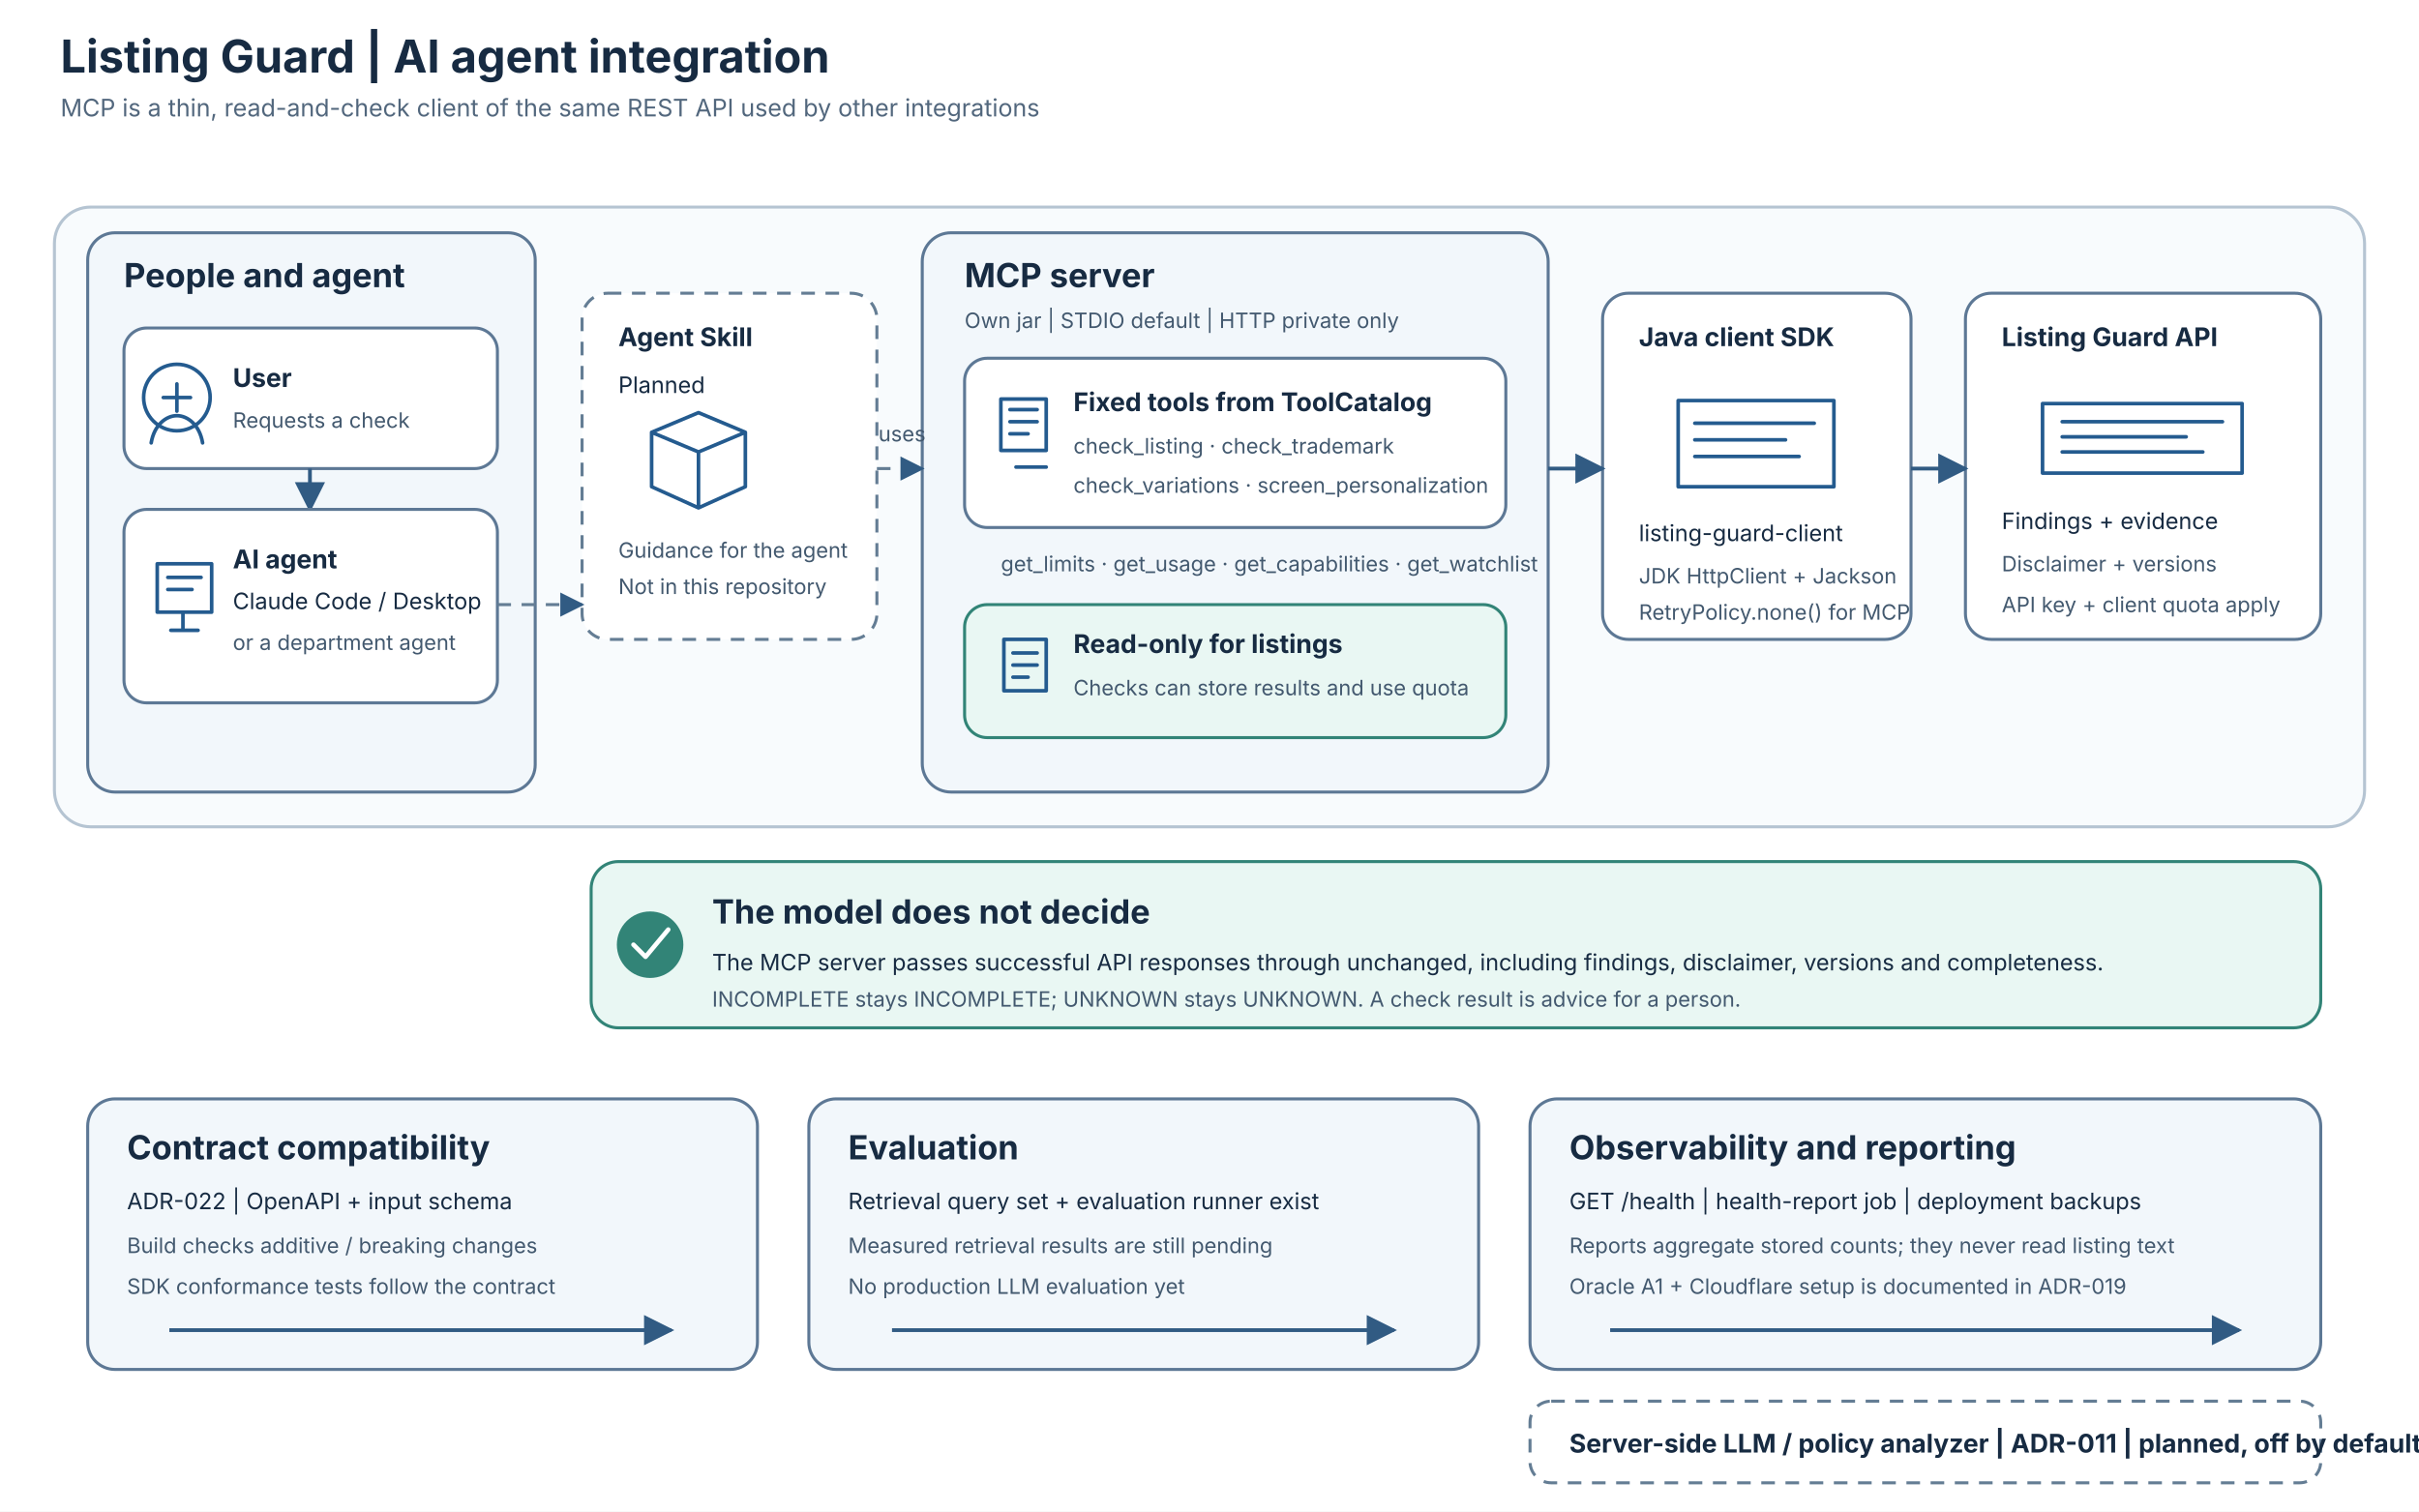
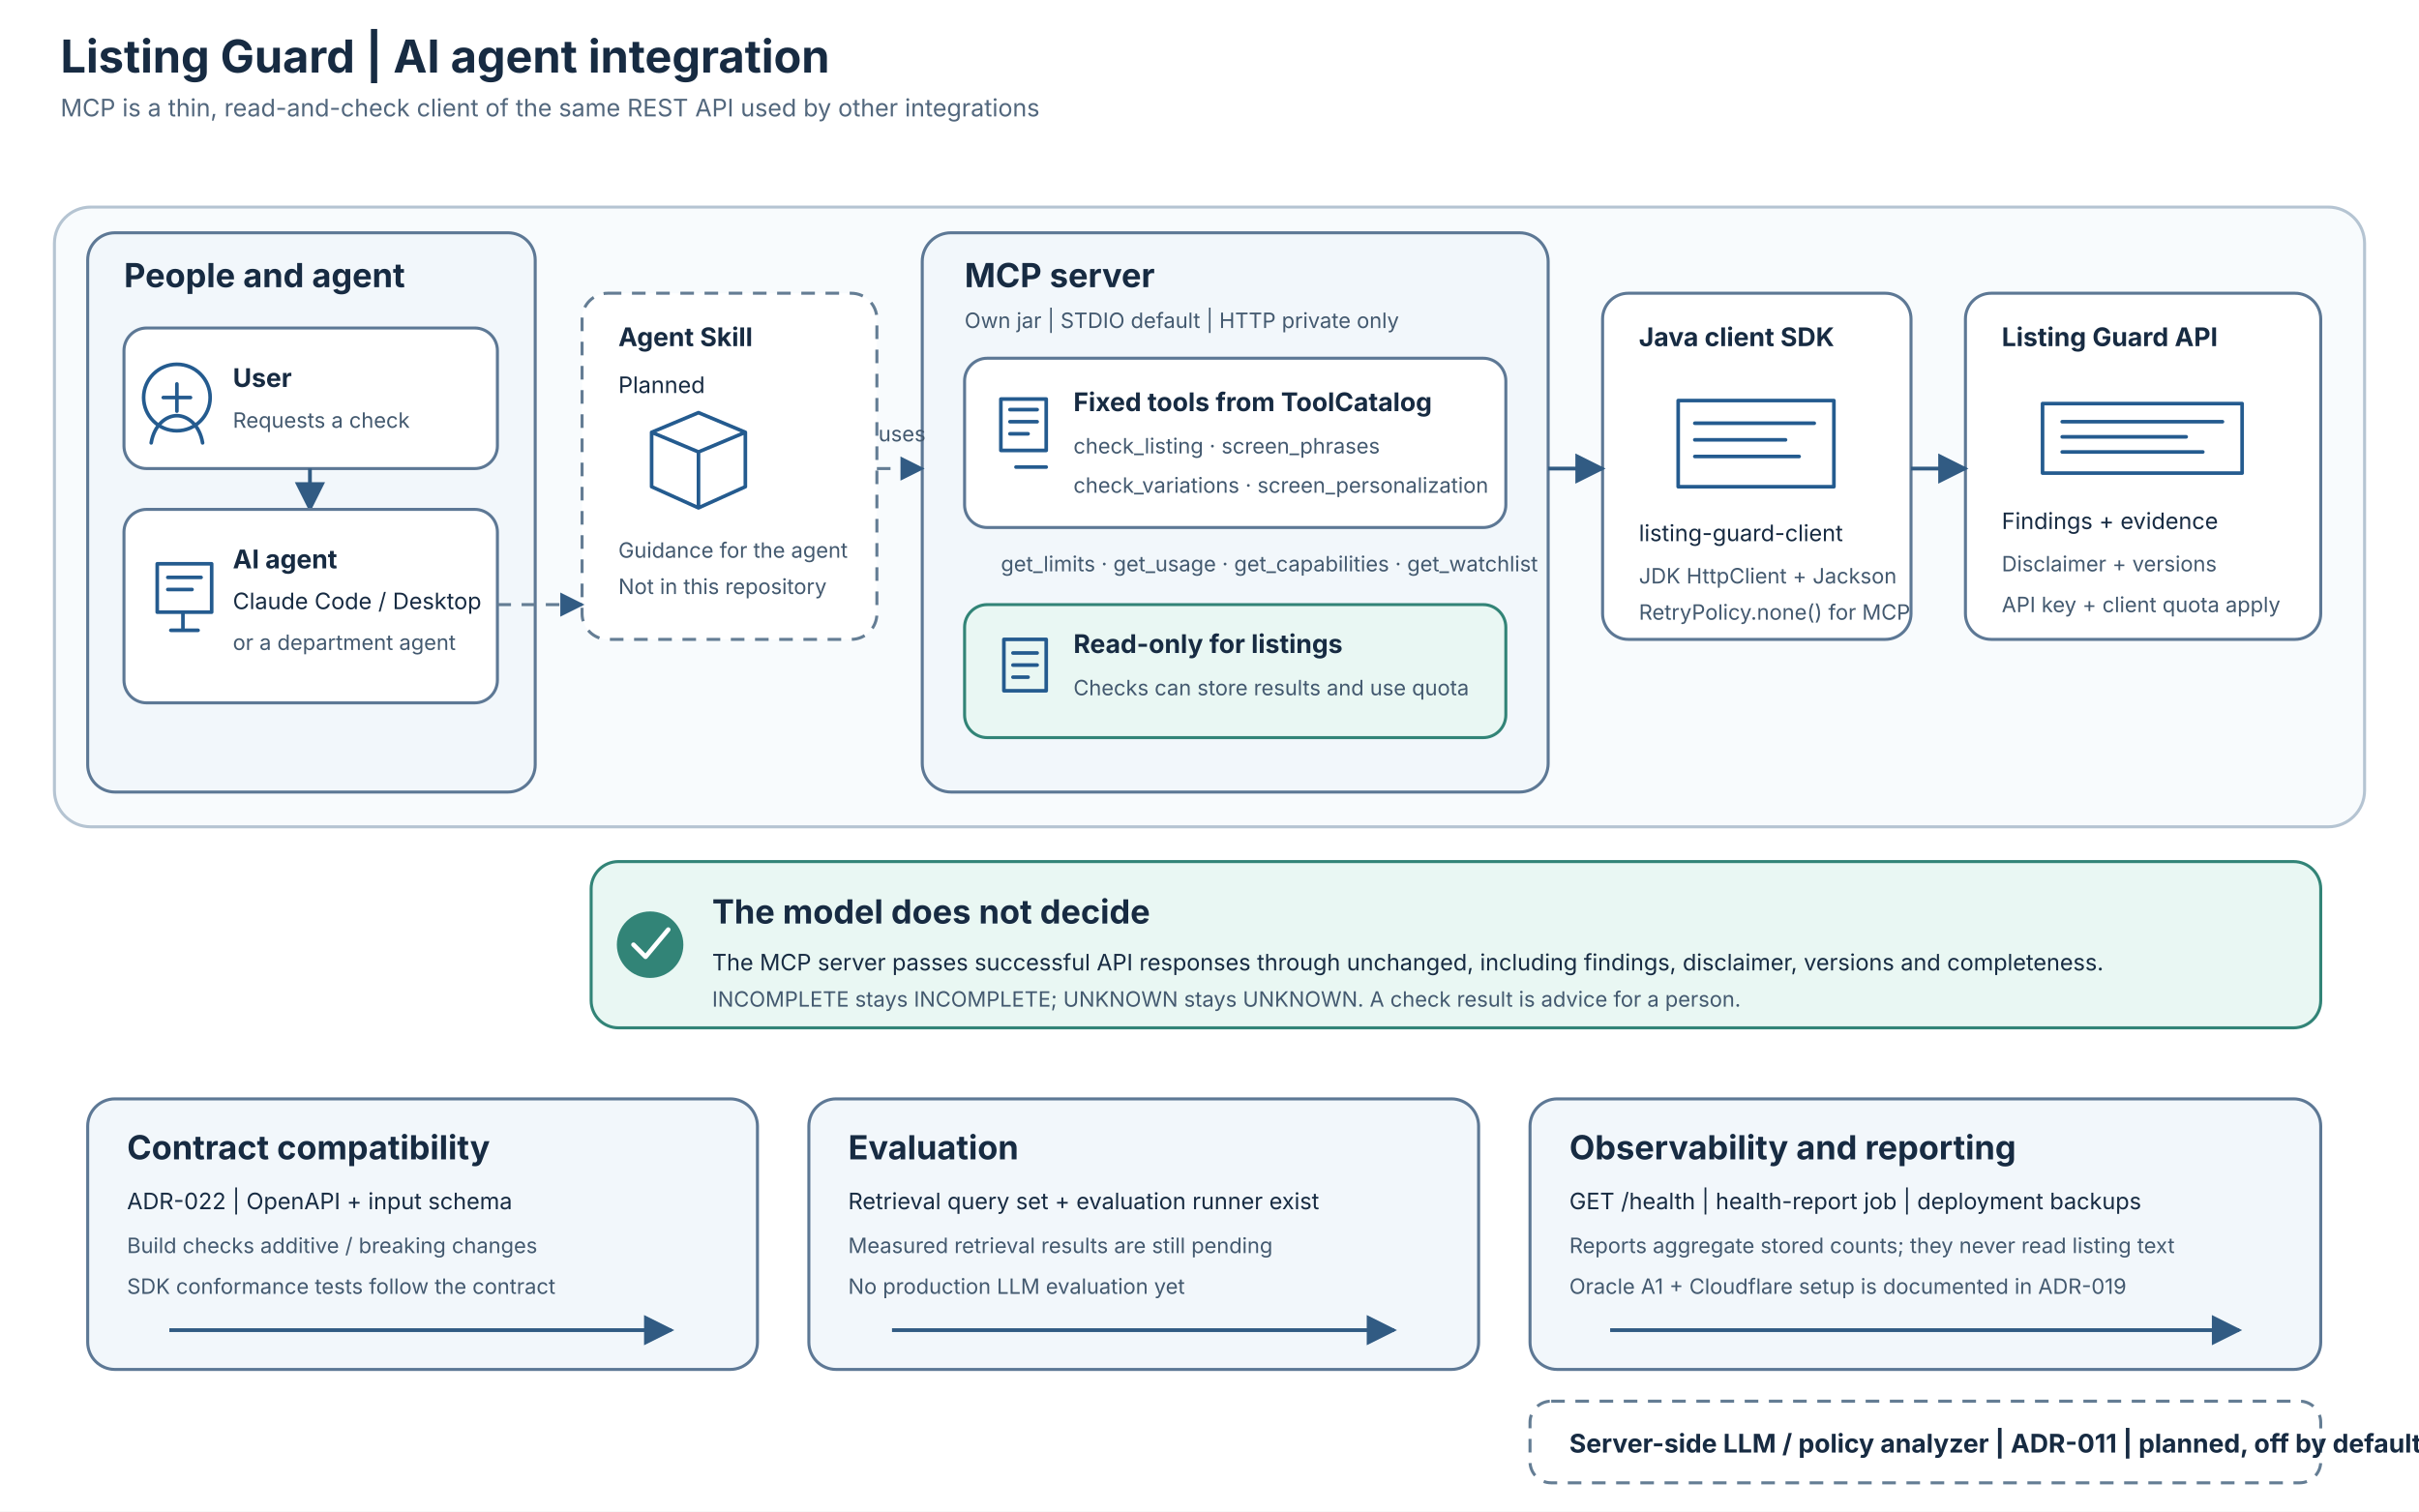
<svg xmlns="http://www.w3.org/2000/svg" width="1600" height="1000" viewBox="0 0 1600 1000" role="img" aria-labelledby="title desc">
  <defs>
    <marker id="arrow" viewBox="0 0 10 10" refX="9" refY="5" markerWidth="8" markerHeight="8" orient="auto">
      <path d="M0 0 10 5 0 10Z" fill="#315b83" />
    </marker>
    <style>
      text{font-family:system-ui,-apple-system,BlinkMacSystemFont,"Segoe UI",sans-serif;fill:#172b42}.title{font-size:30px;font-weight:700}.subtitle{font-size:16px;fill:#52677d}.head{font-size:22px;font-weight:700}.label{font-size:17px;font-weight:700}.body{font-size:15px}.small{font-size:14px;fill:#43596f}.tiny{font-size:14px;font-weight:700}
      .card{fill:#fff;stroke:#5d7895;stroke-width:2}.soft{fill:#f2f7fb;stroke:#5d7895;stroke-width:2}.planned{fill:#fff;stroke:#647d94;stroke-width:2;stroke-dasharray:9 7}.green{fill:#e9f7f3;stroke:#328477;stroke-width:2}.line{fill:none;stroke:#315b83;stroke-width:2.5;marker-end:url(#arrow)}.dash{fill:none;stroke:#647d94;stroke-width:2;stroke-dasharray:9 7;marker-end:url(#arrow)}.icon{fill:none;stroke:#245b8f;stroke-width:2.4;stroke-linecap:round;stroke-linejoin:round}
    </style>
  </defs>
  <rect width="1600" height="1000" fill="#fff" />
  <text x="40" y="48" class="title">Listing Guard | AI agent integration</text>
  <text x="40" y="77" class="subtitle">MCP is a thin, read-and-check client of the same REST API used by other integrations</text>
  <rect x="36" y="137" width="1528" height="410" rx="24" fill="#f8fbfd" stroke="#b5c4d2" stroke-width="2" />
  <rect x="58" y="154" width="296" height="370" rx="18" class="soft" />
  <text x="82" y="190" class="head">People and agent</text>
  <rect x="82" y="217" width="247" height="93" rx="15" class="card" />
  <circle cx="117" cy="263" r="22" class="icon" />
  <path d="M108 263h18M117 254v18M100 293c2-12 10-18 17-18s15 6 17 18" class="icon" />
  <text x="154" y="256" class="label">User</text>
  <text x="154" y="283" class="small">Requests a check</text>
  <path d="M205 310v27" class="line" />
  <rect x="82" y="337" width="247" height="128" rx="15" class="card" />
  <path d="M104 373h36v32h-36zM111 382h22M111 390h16M121 405v12M113 417h18" class="icon" />
  <text x="154" y="376" class="label">AI agent</text>
  <text x="154" y="403" class="body">Claude Code / Desktop</text>
  <text x="154" y="430" class="small">or a department agent</text>
  <rect x="385" y="194" width="195" height="229" rx="17" class="planned" />
  <text x="409" y="229" class="label">Agent Skill</text>
  <text x="409" y="260" class="body">Planned</text>
  <path d="M431 286l31-13 31 13-31 13zM431 286v36l31 14 31-14v-36M462 299v37" class="icon" />
  <text x="409" y="369" class="small">Guidance for the agent</text>
  <text x="409" y="393" class="small">Not in this repository</text>
  <path d="M329 400h56" class="dash" />
  <rect x="610" y="154" width="414" height="370" rx="19" class="soft" />
  <text x="638" y="190" class="head">MCP server</text>
  <text x="638" y="217" class="small">Own jar | STDIO default | HTTP private only</text>
  <rect x="638" y="237" width="358" height="112" rx="15" class="card" />
  <path d="M662 264h30v34h-30zM668 271h18M668 279h18M668 287h12M672 309h20" class="icon" />
  <text x="710" y="272" class="label">Fixed tools from ToolCatalog</text>
-   <text x="710" y="300" class="small">check_listing · check_trademark</text>
+   <text x="710" y="300" class="small">check_listing · screen_phrases</text>
  <text x="710" y="326" class="small">check_variations · screen_personalization</text>
  <text x="662" y="378" class="small" textLength="340" lengthAdjust="spacingAndGlyphs">get_limits · get_usage · get_capabilities · get_watchlist</text>
  <rect x="638" y="400" width="358" height="88" rx="15" class="green" />
  <path d="M664 423h28v34h-28zM670 432h16M670 440h16M670 448h10" class="icon" />
  <text x="710" y="432" class="label">Read-only for listings</text>
  <text x="710" y="460" class="small">Checks can store results and use quota</text>
  <path d="M580 310h30" class="dash" />
  <text x="581" y="292" class="small">uses</text>
  <rect x="1060" y="194" width="204" height="229" rx="17" class="card" />
  <text x="1084" y="229" class="label">Java client SDK</text>
  <path d="M1110 265h103v57h-103zM1121 280h79M1121 291h60M1121 302h69" class="icon" />
  <text x="1084" y="358" class="body">listing-guard-client</text>
  <text x="1084" y="386" class="small">JDK HttpClient + Jackson</text>
  <text x="1084" y="410" class="small">RetryPolicy.none() for MCP</text>
  <path d="M1024 310h36" class="line" />
  <rect x="1300" y="194" width="235" height="229" rx="17" class="card" />
  <text x="1324" y="229" class="label">Listing Guard API</text>
  <path d="M1351 267h132v46h-132zM1364 279h106M1364 289h82M1364 299h93" class="icon" />
  <text x="1324" y="350" class="body">Findings + evidence</text>
  <text x="1324" y="378" class="small">Disclaimer + versions</text>
  <text x="1324" y="405" class="small">API key + client quota apply</text>
  <path d="M1264 310h36" class="line" />
  <rect x="391" y="570" width="1144" height="110" rx="18" class="green" />
  <circle cx="430" cy="625" r="22" fill="#328477" />
  <path d="M419 625l8 8 15-18" fill="none" stroke="#fff" stroke-width="3" stroke-linecap="round" stroke-linejoin="round" />
  <text x="471" y="611" class="head">The model does not decide</text>
  <text x="471" y="642" class="body">The MCP server passes successful API responses through unchanged, including findings, disclaimer, versions and completeness.</text>
  <text x="471" y="666" class="small">INCOMPLETE stays INCOMPLETE; UNKNOWN stays UNKNOWN. A check result is advice for a person.</text>
  <rect x="58" y="727" width="443" height="179" rx="18" class="soft" />
  <text x="84" y="767" class="head">Contract compatibility</text>
  <text x="84" y="800" class="body">ADR-022 | OpenAPI + input schema</text>
  <text x="84" y="829" class="small">Build checks additive / breaking changes</text>
  <text x="84" y="856" class="small">SDK conformance tests follow the contract</text>
  <path d="M112 880h332" class="line" />
  <rect x="535" y="727" width="443" height="179" rx="18" class="soft" />
  <text x="561" y="767" class="head">Evaluation</text>
  <text x="561" y="800" class="body">Retrieval query set + evaluation runner exist</text>
  <text x="561" y="829" class="small">Measured retrieval results are still pending</text>
  <text x="561" y="856" class="small">No production LLM evaluation yet</text>
  <path d="M590 880h332" class="line" />
  <rect x="1012" y="727" width="523" height="179" rx="18" class="soft" />
  <text x="1038" y="767" class="head">Observability and reporting</text>
  <text x="1038" y="800" class="body">GET /health | health-report job | deployment backups</text>
  <text x="1038" y="829" class="small">Reports aggregate stored counts; they never read listing text</text>
  <text x="1038" y="856" class="small">Oracle A1 + Cloudflare setup is documented in ADR-019</text>
  <path d="M1065 880h416" class="line" />
  <rect x="1012" y="927" width="523" height="54" rx="14" class="planned" />
  <text x="1038" y="961" class="label">Server-side LLM / policy analyzer | ADR-011 | planned, off by default</text>
</svg>
